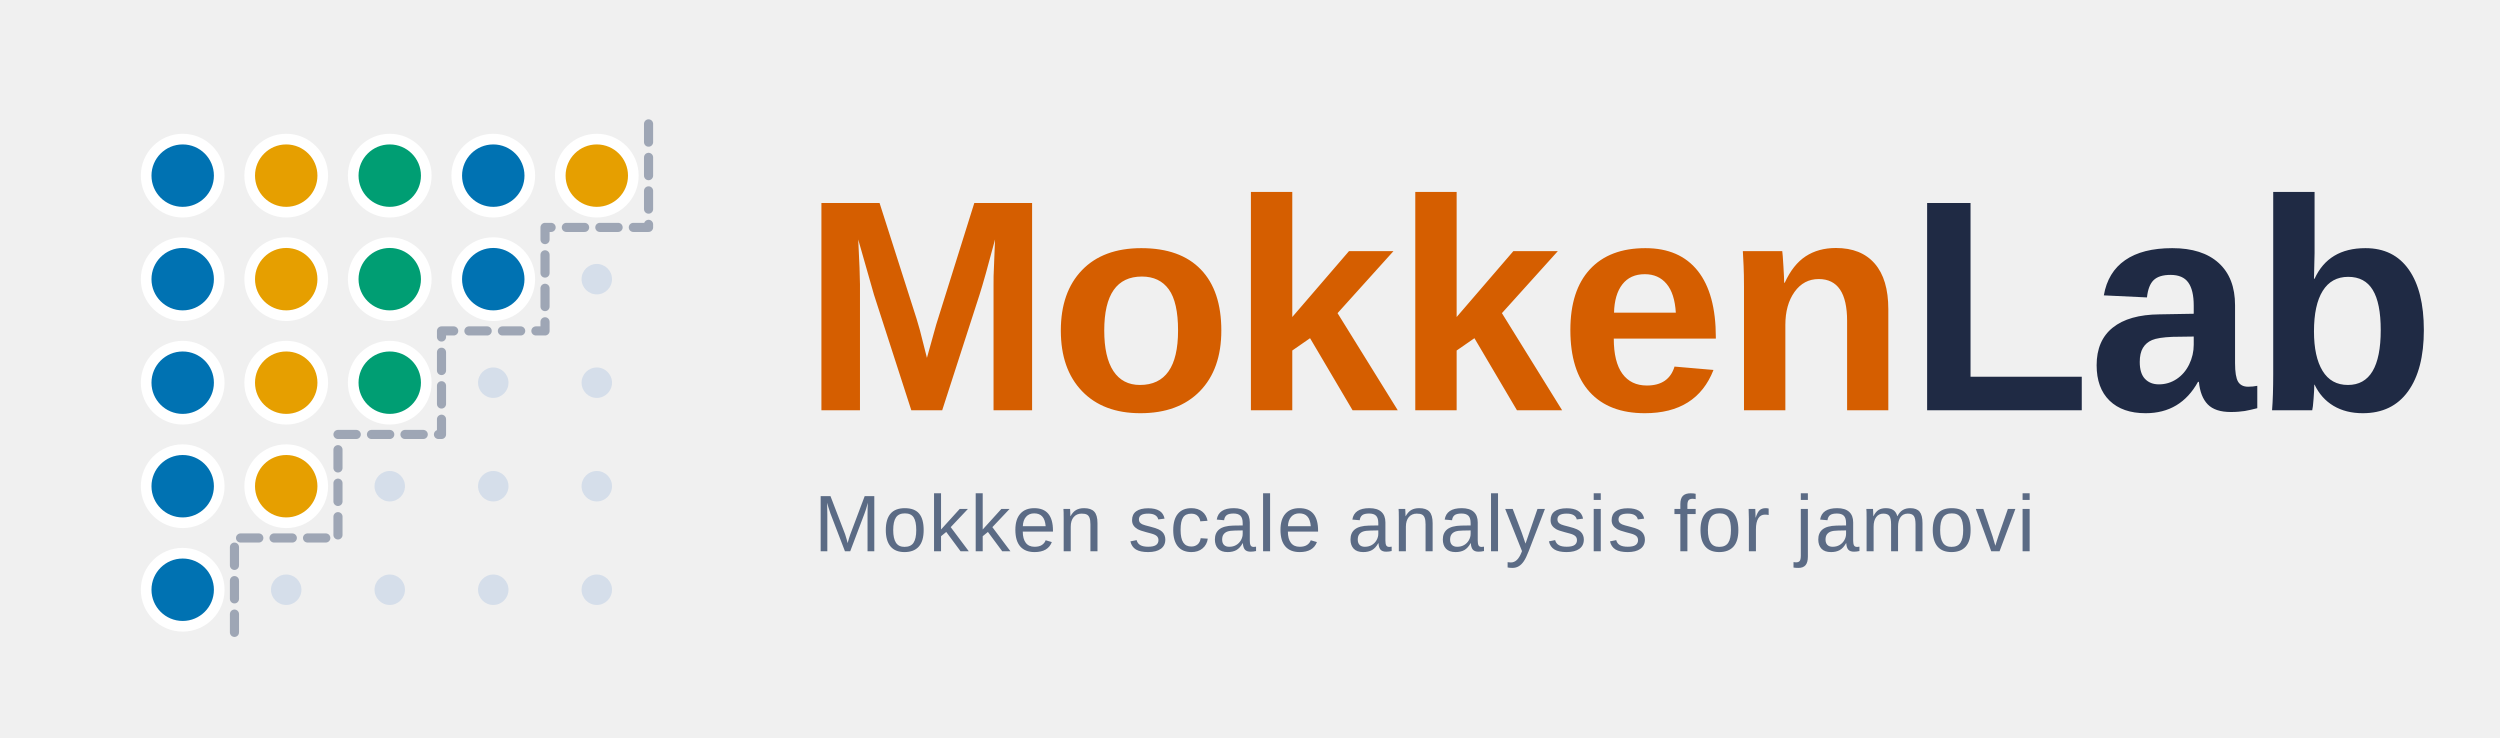
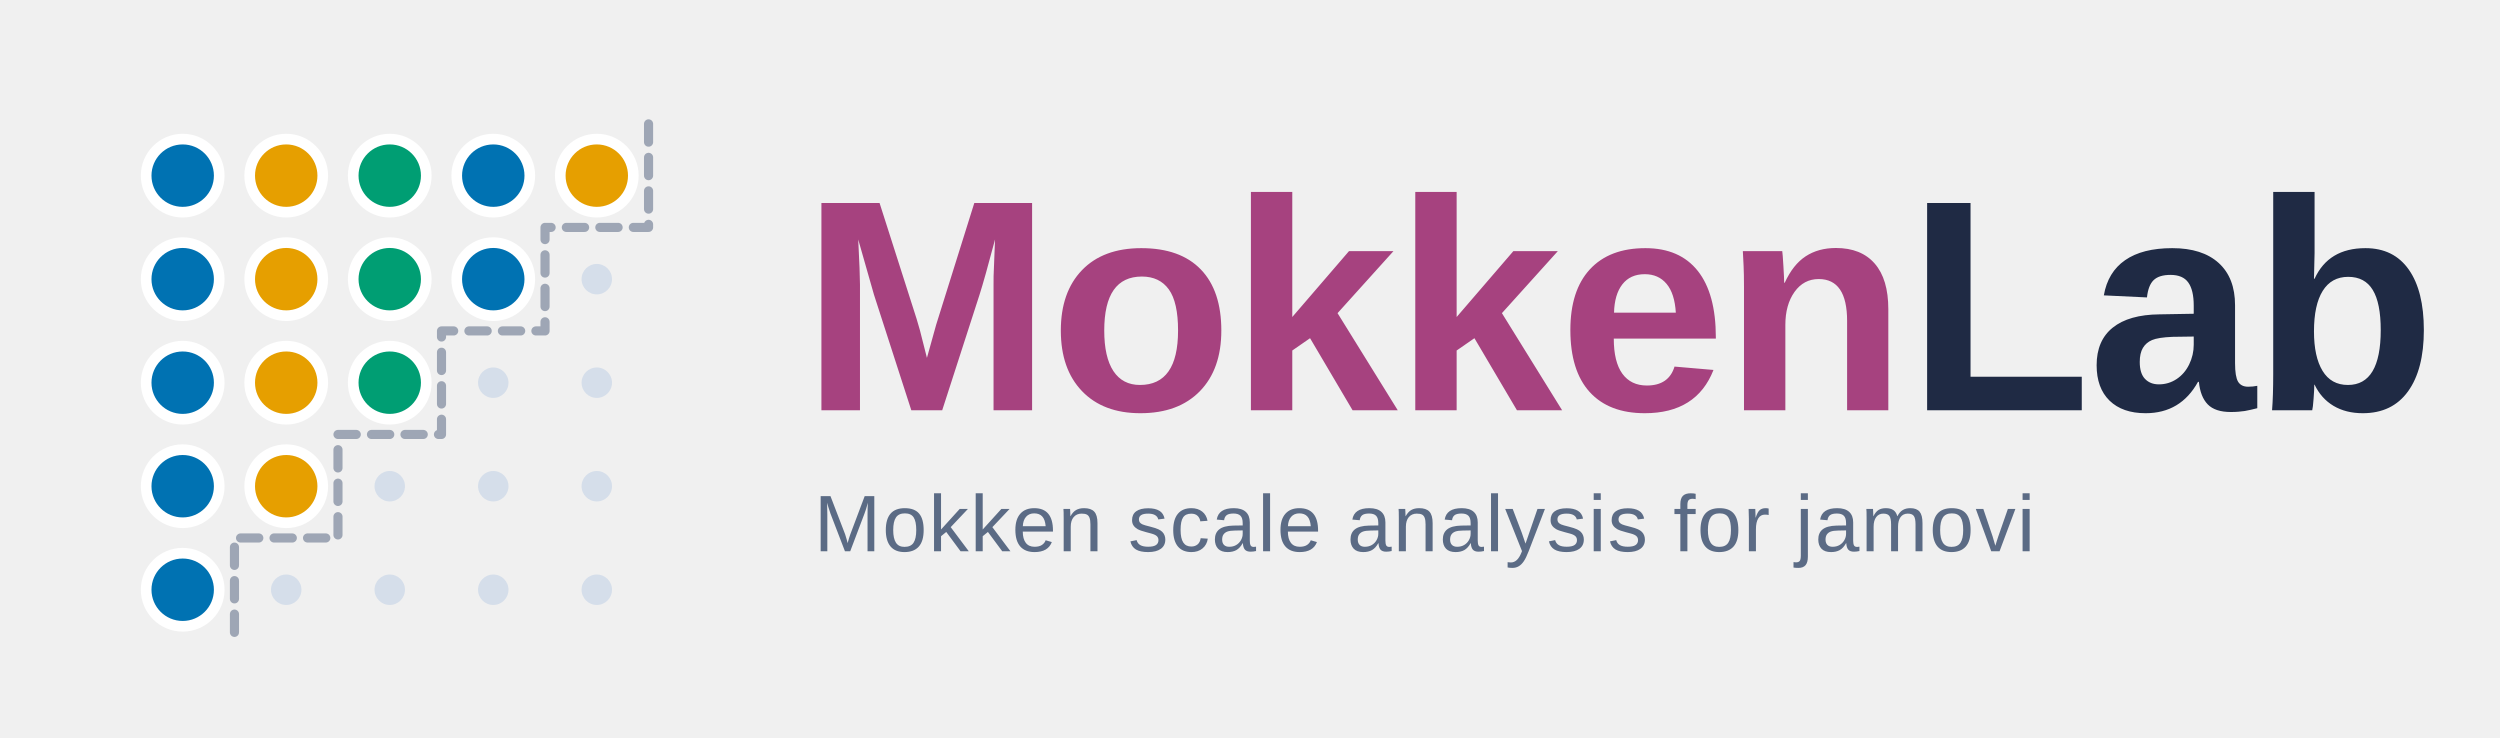
<svg xmlns="http://www.w3.org/2000/svg" viewBox="0 0 780 230" width="780" height="230" role="img" aria-label="MokkenLab">
  <g transform="translate(0 -6) scale(0.95)">
    <path d="M213 47 V81 H179 V115 H145 V149 H111 V183 H77 V217" fill="none" stroke="#8A94A6" stroke-width="3.0" stroke-dasharray="6 5" stroke-linecap="round" stroke-linejoin="round" opacity="0.8" />
    <circle cx="60.0" cy="64.0" r="12.0" fill="#0072B2" stroke="#FFFFFF" stroke-width="3.5" />
    <circle cx="94.0" cy="64.0" r="12.0" fill="#E69F00" stroke="#FFFFFF" stroke-width="3.5" />
    <circle cx="128.0" cy="64.0" r="12.0" fill="#009E73" stroke="#FFFFFF" stroke-width="3.5" />
    <circle cx="162.0" cy="64.0" r="12.0" fill="#0072B2" stroke="#FFFFFF" stroke-width="3.5" />
    <circle cx="196.0" cy="64.0" r="12.0" fill="#E69F00" stroke="#FFFFFF" stroke-width="3.5" />
    <circle cx="60.0" cy="98.0" r="12.0" fill="#0072B2" stroke="#FFFFFF" stroke-width="3.5" />
    <circle cx="94.0" cy="98.0" r="12.0" fill="#E69F00" stroke="#FFFFFF" stroke-width="3.5" />
    <circle cx="128.0" cy="98.0" r="12.0" fill="#009E73" stroke="#FFFFFF" stroke-width="3.5" />
    <circle cx="162.0" cy="98.0" r="12.0" fill="#0072B2" stroke="#FFFFFF" stroke-width="3.5" />
    <circle cx="196" cy="98" r="5" fill="#D5DEEA" />
    <circle cx="60.0" cy="132.0" r="12.0" fill="#0072B2" stroke="#FFFFFF" stroke-width="3.5" />
    <circle cx="94.0" cy="132.0" r="12.0" fill="#E69F00" stroke="#FFFFFF" stroke-width="3.5" />
    <circle cx="128.0" cy="132.0" r="12.0" fill="#009E73" stroke="#FFFFFF" stroke-width="3.5" />
    <circle cx="162" cy="132" r="5" fill="#D5DEEA" />
    <circle cx="196" cy="132" r="5" fill="#D5DEEA" />
    <circle cx="60.0" cy="166.0" r="12.0" fill="#0072B2" stroke="#FFFFFF" stroke-width="3.5" />
    <circle cx="94.0" cy="166.0" r="12.0" fill="#E69F00" stroke="#FFFFFF" stroke-width="3.5" />
    <circle cx="128" cy="166" r="5" fill="#D5DEEA" />
    <circle cx="162" cy="166" r="5" fill="#D5DEEA" />
    <circle cx="196" cy="166" r="5" fill="#D5DEEA" />
    <circle cx="60.0" cy="200.0" r="12.0" fill="#0072B2" stroke="#FFFFFF" stroke-width="3.5" />
    <circle cx="94" cy="200" r="5" fill="#D5DEEA" />
    <circle cx="128" cy="200" r="5" fill="#D5DEEA" />
    <circle cx="162" cy="200" r="5" fill="#D5DEEA" />
    <circle cx="196" cy="200" r="5" fill="#D5DEEA" />
  </g>
  <text x="250" y="128" font-family="Segoe UI, Helvetica Neue, Arial, sans-serif" font-size="94" font-weight="700" fill="#1F2A44" letter-spacing="-1">
-     <tspan fill="#D55E00">Mokken</tspan>Lab</text>
+     <tspan fill="#A6427F">Mokken</tspan>Lab</text>
  <text x="254" y="172" font-family="Segoe UI, Helvetica Neue, Arial, sans-serif" font-size="25" fill="#5B6B85" letter-spacing="0.5">Mokken scale analysis for jamovi</text>
</svg>
